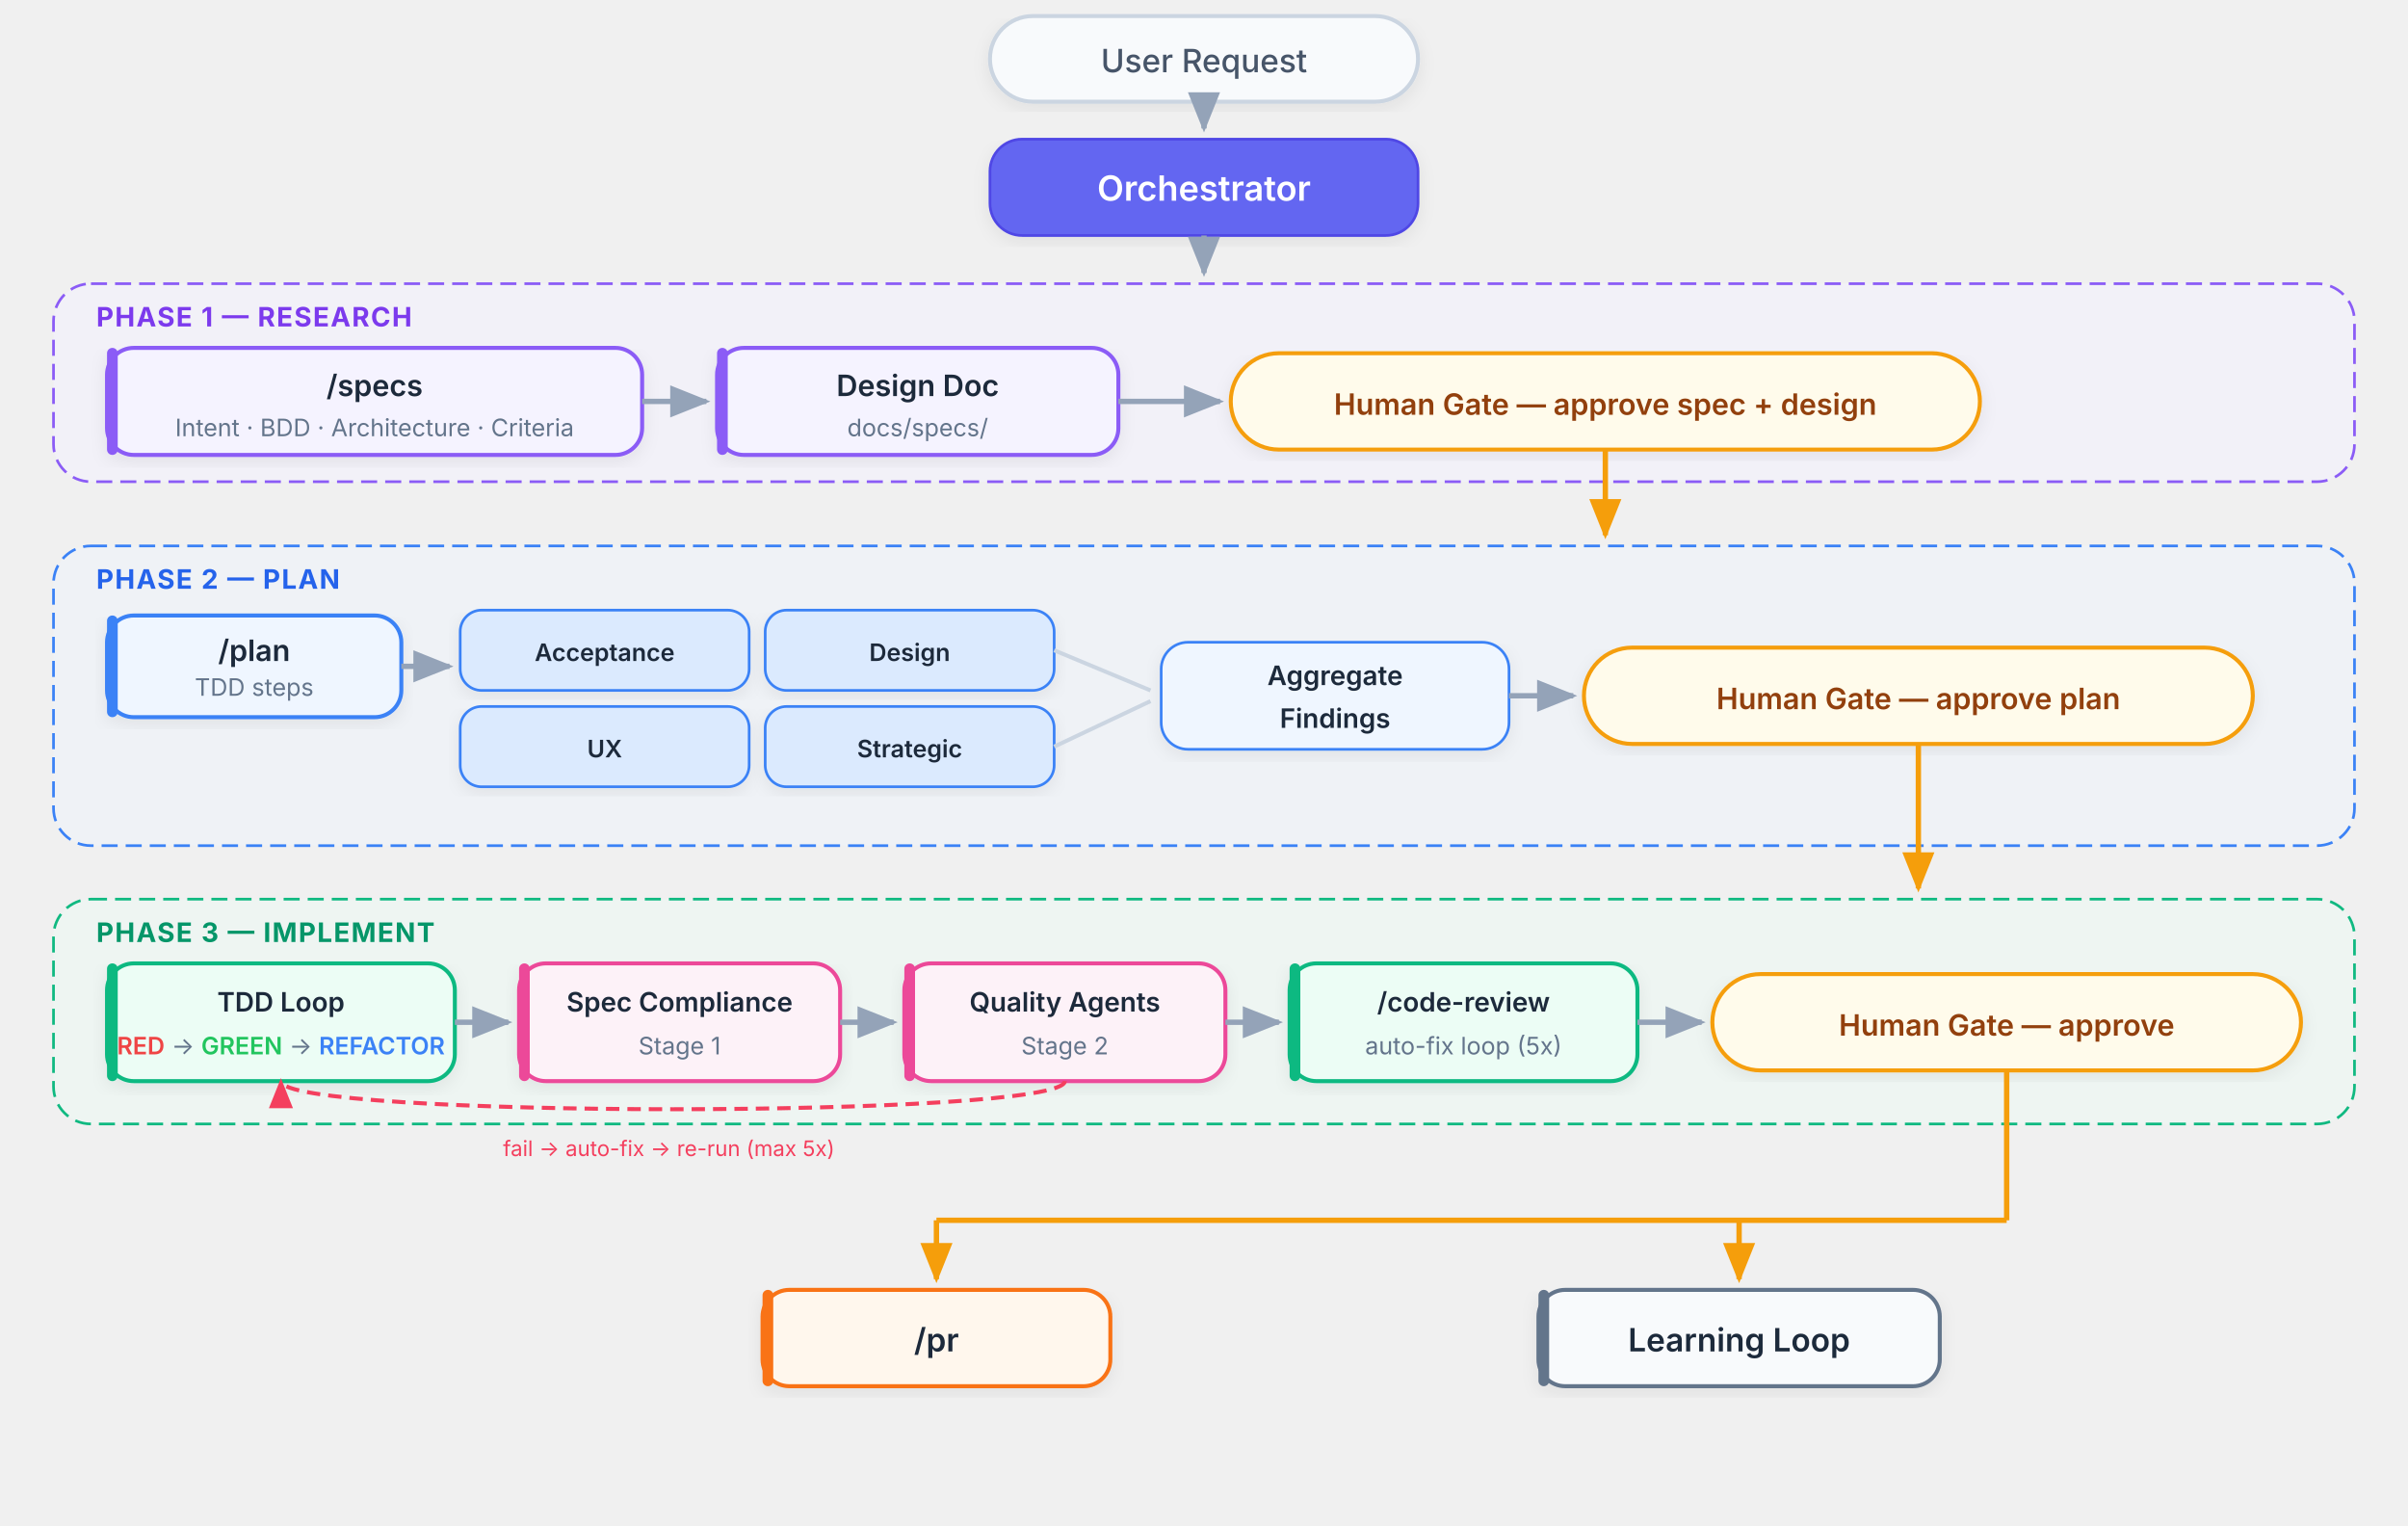
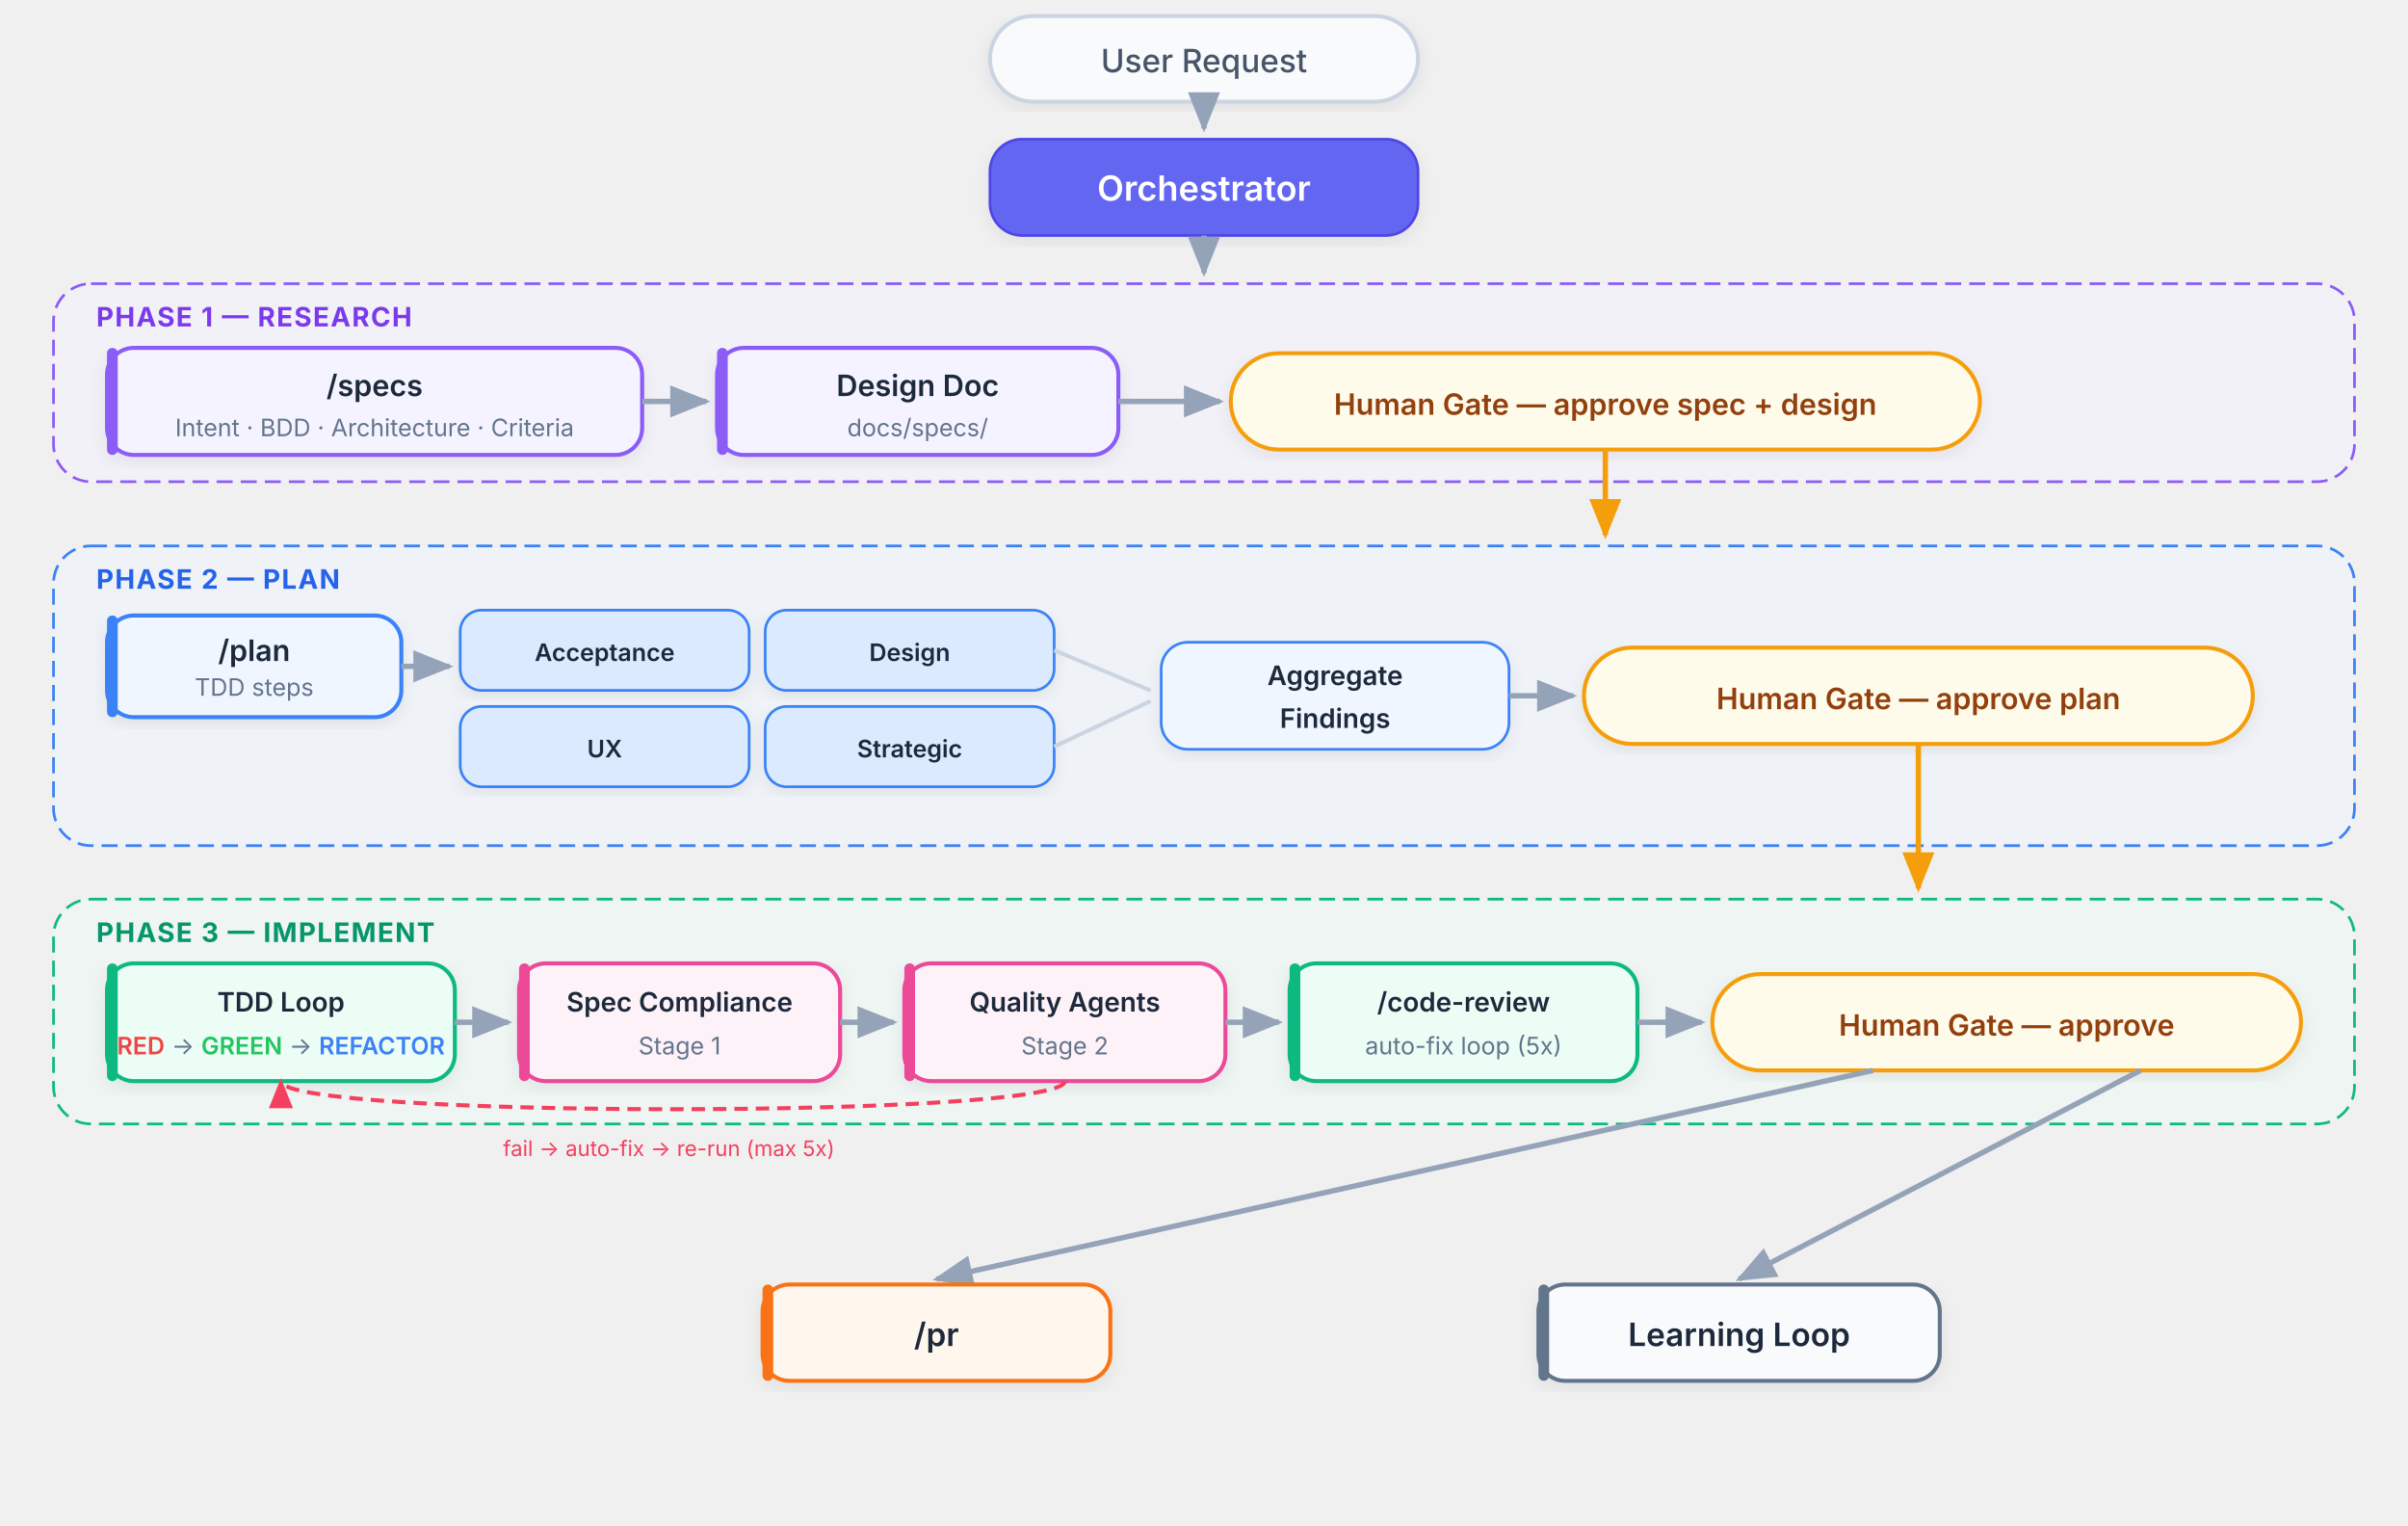
<svg xmlns="http://www.w3.org/2000/svg" viewBox="0 0 900 570" font-family="system-ui, -apple-system, 'Segoe UI', sans-serif">
  <defs>
    <filter id="shadow" x="-4%" y="-4%" width="108%" height="116%">
      <feDropShadow dx="0" dy="2" stdDeviation="3" flood-color="#000" flood-opacity="0.07" />
    </filter>
    <marker id="arrow" viewBox="0 0 10 8" refX="9" refY="4" markerWidth="8" markerHeight="6" orient="auto-start-reverse">
      <path d="M0,0 L10,4 L0,8 Z" fill="#94A3B8" />
    </marker>
    <marker id="arrow-amber" viewBox="0 0 10 8" refX="9" refY="4" markerWidth="8" markerHeight="6" orient="auto-start-reverse">
      <path d="M0,0 L10,4 L0,8 Z" fill="#F59E0B" />
    </marker>
    <marker id="arrow-red" viewBox="0 0 10 8" refX="9" refY="4" markerWidth="8" markerHeight="6" orient="auto-start-reverse">
      <path d="M0,0 L10,4 L0,8 Z" fill="#F43F5E" />
    </marker>
  </defs>
  <g filter="url(#shadow)">
    <rect x="370" y="6" width="160" height="32" rx="16" fill="#F8FAFC" stroke="#CBD5E1" stroke-width="1.5" />
    <text x="450" y="27" text-anchor="middle" font-size="12" font-weight="500" fill="#475569">User Request</text>
  </g>
  <line x1="450" y1="38" x2="450" y2="48" stroke="#94A3B8" stroke-width="2" marker-end="url(#arrow)" />
  <g filter="url(#shadow)">
    <rect x="370" y="52" width="160" height="36" rx="12" fill="#6366F1" stroke="#4F46E5" stroke-width="1" />
    <text x="450" y="75" text-anchor="middle" font-size="13" font-weight="600" fill="#FFF">Orchestrator</text>
  </g>
  <line x1="450" y1="88" x2="450" y2="102" stroke="#94A3B8" stroke-width="2" marker-end="url(#arrow)" />
  <rect x="20" y="106" width="860" height="74" rx="14" fill="#F5F3FF" fill-opacity="0.5" stroke="#8B5CF6" stroke-width="1" stroke-dasharray="6,3" />
  <text x="36" y="122" font-size="10" font-weight="700" fill="#7C3AED" letter-spacing="0.5">PHASE 1 — RESEARCH</text>
  <g filter="url(#shadow)">
    <rect x="40" y="130" width="200" height="40" rx="10" fill="#F5F3FF" stroke="#8B5CF6" stroke-width="1.5" />
    <rect x="40" y="130" width="4" height="40" rx="2" fill="#8B5CF6" />
    <text x="140" y="148" text-anchor="middle" font-size="11" font-weight="600" fill="#1E293B">/specs</text>
    <text x="140" y="163" text-anchor="middle" font-size="9" fill="#64748B">Intent · BDD · Architecture · Criteria</text>
  </g>
  <line x1="240" y1="150" x2="264" y2="150" stroke="#94A3B8" stroke-width="2" marker-end="url(#arrow)" />
  <g filter="url(#shadow)">
    <rect x="268" y="130" width="150" height="40" rx="10" fill="#F5F3FF" stroke="#8B5CF6" stroke-width="1.5" />
    <rect x="268" y="130" width="4" height="40" rx="2" fill="#8B5CF6" />
    <text x="343" y="148" text-anchor="middle" font-size="11" font-weight="600" fill="#1E293B">Design Doc</text>
    <text x="343" y="163" text-anchor="middle" font-size="9" fill="#64748B">docs/specs/</text>
  </g>
  <line x1="418" y1="150" x2="456" y2="150" stroke="#94A3B8" stroke-width="2" marker-end="url(#arrow)" />
  <g filter="url(#shadow)">
    <rect x="460" y="132" width="280" height="36" rx="18" fill="#FFFBEB" stroke="#F59E0B" stroke-width="1.5" />
    <text x="600" y="155" text-anchor="middle" font-size="11" font-weight="600" fill="#92400E">Human Gate — approve spec + design</text>
  </g>
  <line x1="600" y1="168" x2="600" y2="200" stroke="#F59E0B" stroke-width="2" marker-end="url(#arrow-amber)" />
  <rect x="20" y="204" width="860" height="112" rx="14" fill="#EFF6FF" fill-opacity="0.4" stroke="#3B82F6" stroke-width="1" stroke-dasharray="6,3" />
  <text x="36" y="220" font-size="10" font-weight="700" fill="#2563EB" letter-spacing="0.5">PHASE 2 — PLAN</text>
  <g filter="url(#shadow)">
    <rect x="40" y="230" width="110" height="38" rx="10" fill="#EFF6FF" stroke="#3B82F6" stroke-width="1.5" />
    <rect x="40" y="230" width="4" height="38" rx="2" fill="#3B82F6" />
    <text x="95" y="247" text-anchor="middle" font-size="11" font-weight="600" fill="#1E293B">/plan</text>
    <text x="95" y="260" text-anchor="middle" font-size="9" fill="#64748B">TDD steps</text>
  </g>
  <line x1="150" y1="249" x2="168" y2="249" stroke="#94A3B8" stroke-width="2" marker-end="url(#arrow)" />
  <g filter="url(#shadow)">
    <rect x="172" y="228" width="108" height="30" rx="8" fill="#DBEAFE" stroke="#3B82F6" stroke-width="1" />
    <text x="226" y="247" text-anchor="middle" font-size="9" font-weight="600" fill="#1E293B">Acceptance</text>
  </g>
  <g filter="url(#shadow)">
    <rect x="286" y="228" width="108" height="30" rx="8" fill="#DBEAFE" stroke="#3B82F6" stroke-width="1" />
    <text x="340" y="247" text-anchor="middle" font-size="9" font-weight="600" fill="#1E293B">Design</text>
  </g>
  <g filter="url(#shadow)">
    <rect x="172" y="264" width="108" height="30" rx="8" fill="#DBEAFE" stroke="#3B82F6" stroke-width="1" />
    <text x="226" y="283" text-anchor="middle" font-size="9" font-weight="600" fill="#1E293B">UX</text>
  </g>
  <g filter="url(#shadow)">
    <rect x="286" y="264" width="108" height="30" rx="8" fill="#DBEAFE" stroke="#3B82F6" stroke-width="1" />
    <text x="340" y="283" text-anchor="middle" font-size="9" font-weight="600" fill="#1E293B">Strategic</text>
  </g>
  <line x1="394" y1="243" x2="430" y2="258" stroke="#CBD5E1" stroke-width="1.5" />
  <line x1="394" y1="279" x2="430" y2="262" stroke="#CBD5E1" stroke-width="1.5" />
  <g filter="url(#shadow)">
    <rect x="434" y="240" width="130" height="40" rx="10" fill="#EFF6FF" stroke="#3B82F6" stroke-width="1" />
    <text x="499" y="256" text-anchor="middle" font-size="10" font-weight="600" fill="#1E293B">Aggregate</text>
    <text x="499" y="272" text-anchor="middle" font-size="10" font-weight="600" fill="#1E293B">Findings</text>
  </g>
  <line x1="564" y1="260" x2="588" y2="260" stroke="#94A3B8" stroke-width="2" marker-end="url(#arrow)" />
  <g filter="url(#shadow)">
    <rect x="592" y="242" width="250" height="36" rx="18" fill="#FFFBEB" stroke="#F59E0B" stroke-width="1.5" />
    <text x="717" y="265" text-anchor="middle" font-size="11" font-weight="600" fill="#92400E">Human Gate — approve plan</text>
  </g>
  <line x1="717" y1="278" x2="717" y2="332" stroke="#F59E0B" stroke-width="2" marker-end="url(#arrow-amber)" />
  <rect x="20" y="336" width="860" height="84" rx="14" fill="#ECFDF5" fill-opacity="0.4" stroke="#10B981" stroke-width="1" stroke-dasharray="6,3" />
  <text x="36" y="352" font-size="10" font-weight="700" fill="#059669" letter-spacing="0.5">PHASE 3 — IMPLEMENT</text>
  <g filter="url(#shadow)">
    <rect x="40" y="360" width="130" height="44" rx="10" fill="#ECFDF5" stroke="#10B981" stroke-width="1.5" />
    <rect x="40" y="360" width="4" height="44" rx="2" fill="#10B981" />
    <text x="105" y="378" text-anchor="middle" font-size="10" font-weight="600" fill="#1E293B">TDD Loop</text>
    <text x="105" y="394" text-anchor="middle" font-size="9">
      <tspan fill="#EF4444" font-weight="600">RED</tspan>
      <tspan fill="#64748B"> → </tspan>
      <tspan fill="#22C55E" font-weight="600">GREEN</tspan>
      <tspan fill="#64748B"> → </tspan>
      <tspan fill="#3B82F6" font-weight="600">REFACTOR</tspan>
    </text>
  </g>
  <line x1="170" y1="382" x2="190" y2="382" stroke="#94A3B8" stroke-width="2" marker-end="url(#arrow)" />
  <g filter="url(#shadow)">
    <rect x="194" y="360" width="120" height="44" rx="10" fill="#FDF2F8" stroke="#EC4899" stroke-width="1.5" />
    <rect x="194" y="360" width="4" height="44" rx="2" fill="#EC4899" />
    <text x="254" y="378" text-anchor="middle" font-size="10" font-weight="600" fill="#1E293B">Spec Compliance</text>
    <text x="254" y="394" text-anchor="middle" font-size="9" fill="#64748B">Stage 1</text>
  </g>
  <line x1="314" y1="382" x2="334" y2="382" stroke="#94A3B8" stroke-width="2" marker-end="url(#arrow)" />
  <g filter="url(#shadow)">
    <rect x="338" y="360" width="120" height="44" rx="10" fill="#FDF2F8" stroke="#EC4899" stroke-width="1.5" />
    <rect x="338" y="360" width="4" height="44" rx="2" fill="#EC4899" />
    <text x="398" y="378" text-anchor="middle" font-size="10" font-weight="600" fill="#1E293B">Quality Agents</text>
    <text x="398" y="394" text-anchor="middle" font-size="9" fill="#64748B">Stage 2</text>
  </g>
  <line x1="458" y1="382" x2="478" y2="382" stroke="#94A3B8" stroke-width="2" marker-end="url(#arrow)" />
  <g filter="url(#shadow)">
    <rect x="482" y="360" width="130" height="44" rx="10" fill="#ECFDF5" stroke="#10B981" stroke-width="1.5" />
    <rect x="482" y="360" width="4" height="44" rx="2" fill="#10B981" />
    <text x="547" y="378" text-anchor="middle" font-size="10" font-weight="600" fill="#1E293B">/code-review</text>
    <text x="547" y="394" text-anchor="middle" font-size="9" fill="#64748B">auto-fix loop (5x)</text>
  </g>
  <line x1="612" y1="382" x2="636" y2="382" stroke="#94A3B8" stroke-width="2" marker-end="url(#arrow)" />
  <g filter="url(#shadow)">
    <rect x="640" y="364" width="220" height="36" rx="18" fill="#FFFBEB" stroke="#F59E0B" stroke-width="1.5" />
    <text x="750" y="387" text-anchor="middle" font-size="11" font-weight="600" fill="#92400E">Human Gate — approve</text>
  </g>
  <path d="M398,404 C398,418 105,418 105,404" stroke="#F43F5E" stroke-width="1.5" fill="none" stroke-dasharray="5,3" marker-end="url(#arrow-red)" />
  <text x="250" y="432" text-anchor="middle" font-size="8" fill="#F43F5E">fail → auto-fix → re-run (max 5x)</text>
-   <line x1="750" y1="400" x2="750" y2="456" stroke="#F59E0B" stroke-width="2" />
-   <line x1="350" y1="456" x2="750" y2="456" stroke="#F59E0B" stroke-width="2" />
-   <line x1="350" y1="456" x2="350" y2="478" stroke="#F59E0B" stroke-width="2" marker-end="url(#arrow-amber)" />
-   <line x1="650" y1="456" x2="650" y2="478" stroke="#F59E0B" stroke-width="2" marker-end="url(#arrow-amber)" />
+   <line x1="700" y1="400" x2="350" y2="478" stroke="#94A3B8" stroke-width="2" marker-end="url(#arrow)" />
+   <line x1="800" y1="400" x2="650" y2="478" stroke="#94A3B8" stroke-width="2" marker-end="url(#arrow)" />
  <g filter="url(#shadow)">
-     <rect x="285" y="482" width="130" height="36" rx="10" fill="#FFF7ED" stroke="#F97316" stroke-width="1.5" />
-     <rect x="285" y="482" width="4" height="36" rx="2" fill="#F97316" />
-     <text x="350" y="505" text-anchor="middle" font-size="12" font-weight="600" fill="#1E293B">/pr</text>
+     <rect x="285" y="480" width="130" height="36" rx="10" fill="#FFF7ED" stroke="#F97316" stroke-width="1.5" />
+     <rect x="285" y="480" width="4" height="36" rx="2" fill="#F97316" />
+     <text x="350" y="503" text-anchor="middle" font-size="12" font-weight="600" fill="#1E293B">/pr</text>
  </g>
  <g filter="url(#shadow)">
-     <rect x="575" y="482" width="150" height="36" rx="10" fill="#F8FAFC" stroke="#64748B" stroke-width="1.5" />
-     <rect x="575" y="482" width="4" height="36" rx="2" fill="#64748B" />
-     <text x="650" y="505" text-anchor="middle" font-size="12" font-weight="600" fill="#1E293B">Learning Loop</text>
+     <rect x="575" y="480" width="150" height="36" rx="10" fill="#F8FAFC" stroke="#64748B" stroke-width="1.5" />
+     <rect x="575" y="480" width="4" height="36" rx="2" fill="#64748B" />
+     <text x="650" y="503" text-anchor="middle" font-size="12" font-weight="600" fill="#1E293B">Learning Loop</text>
  </g>
</svg>
